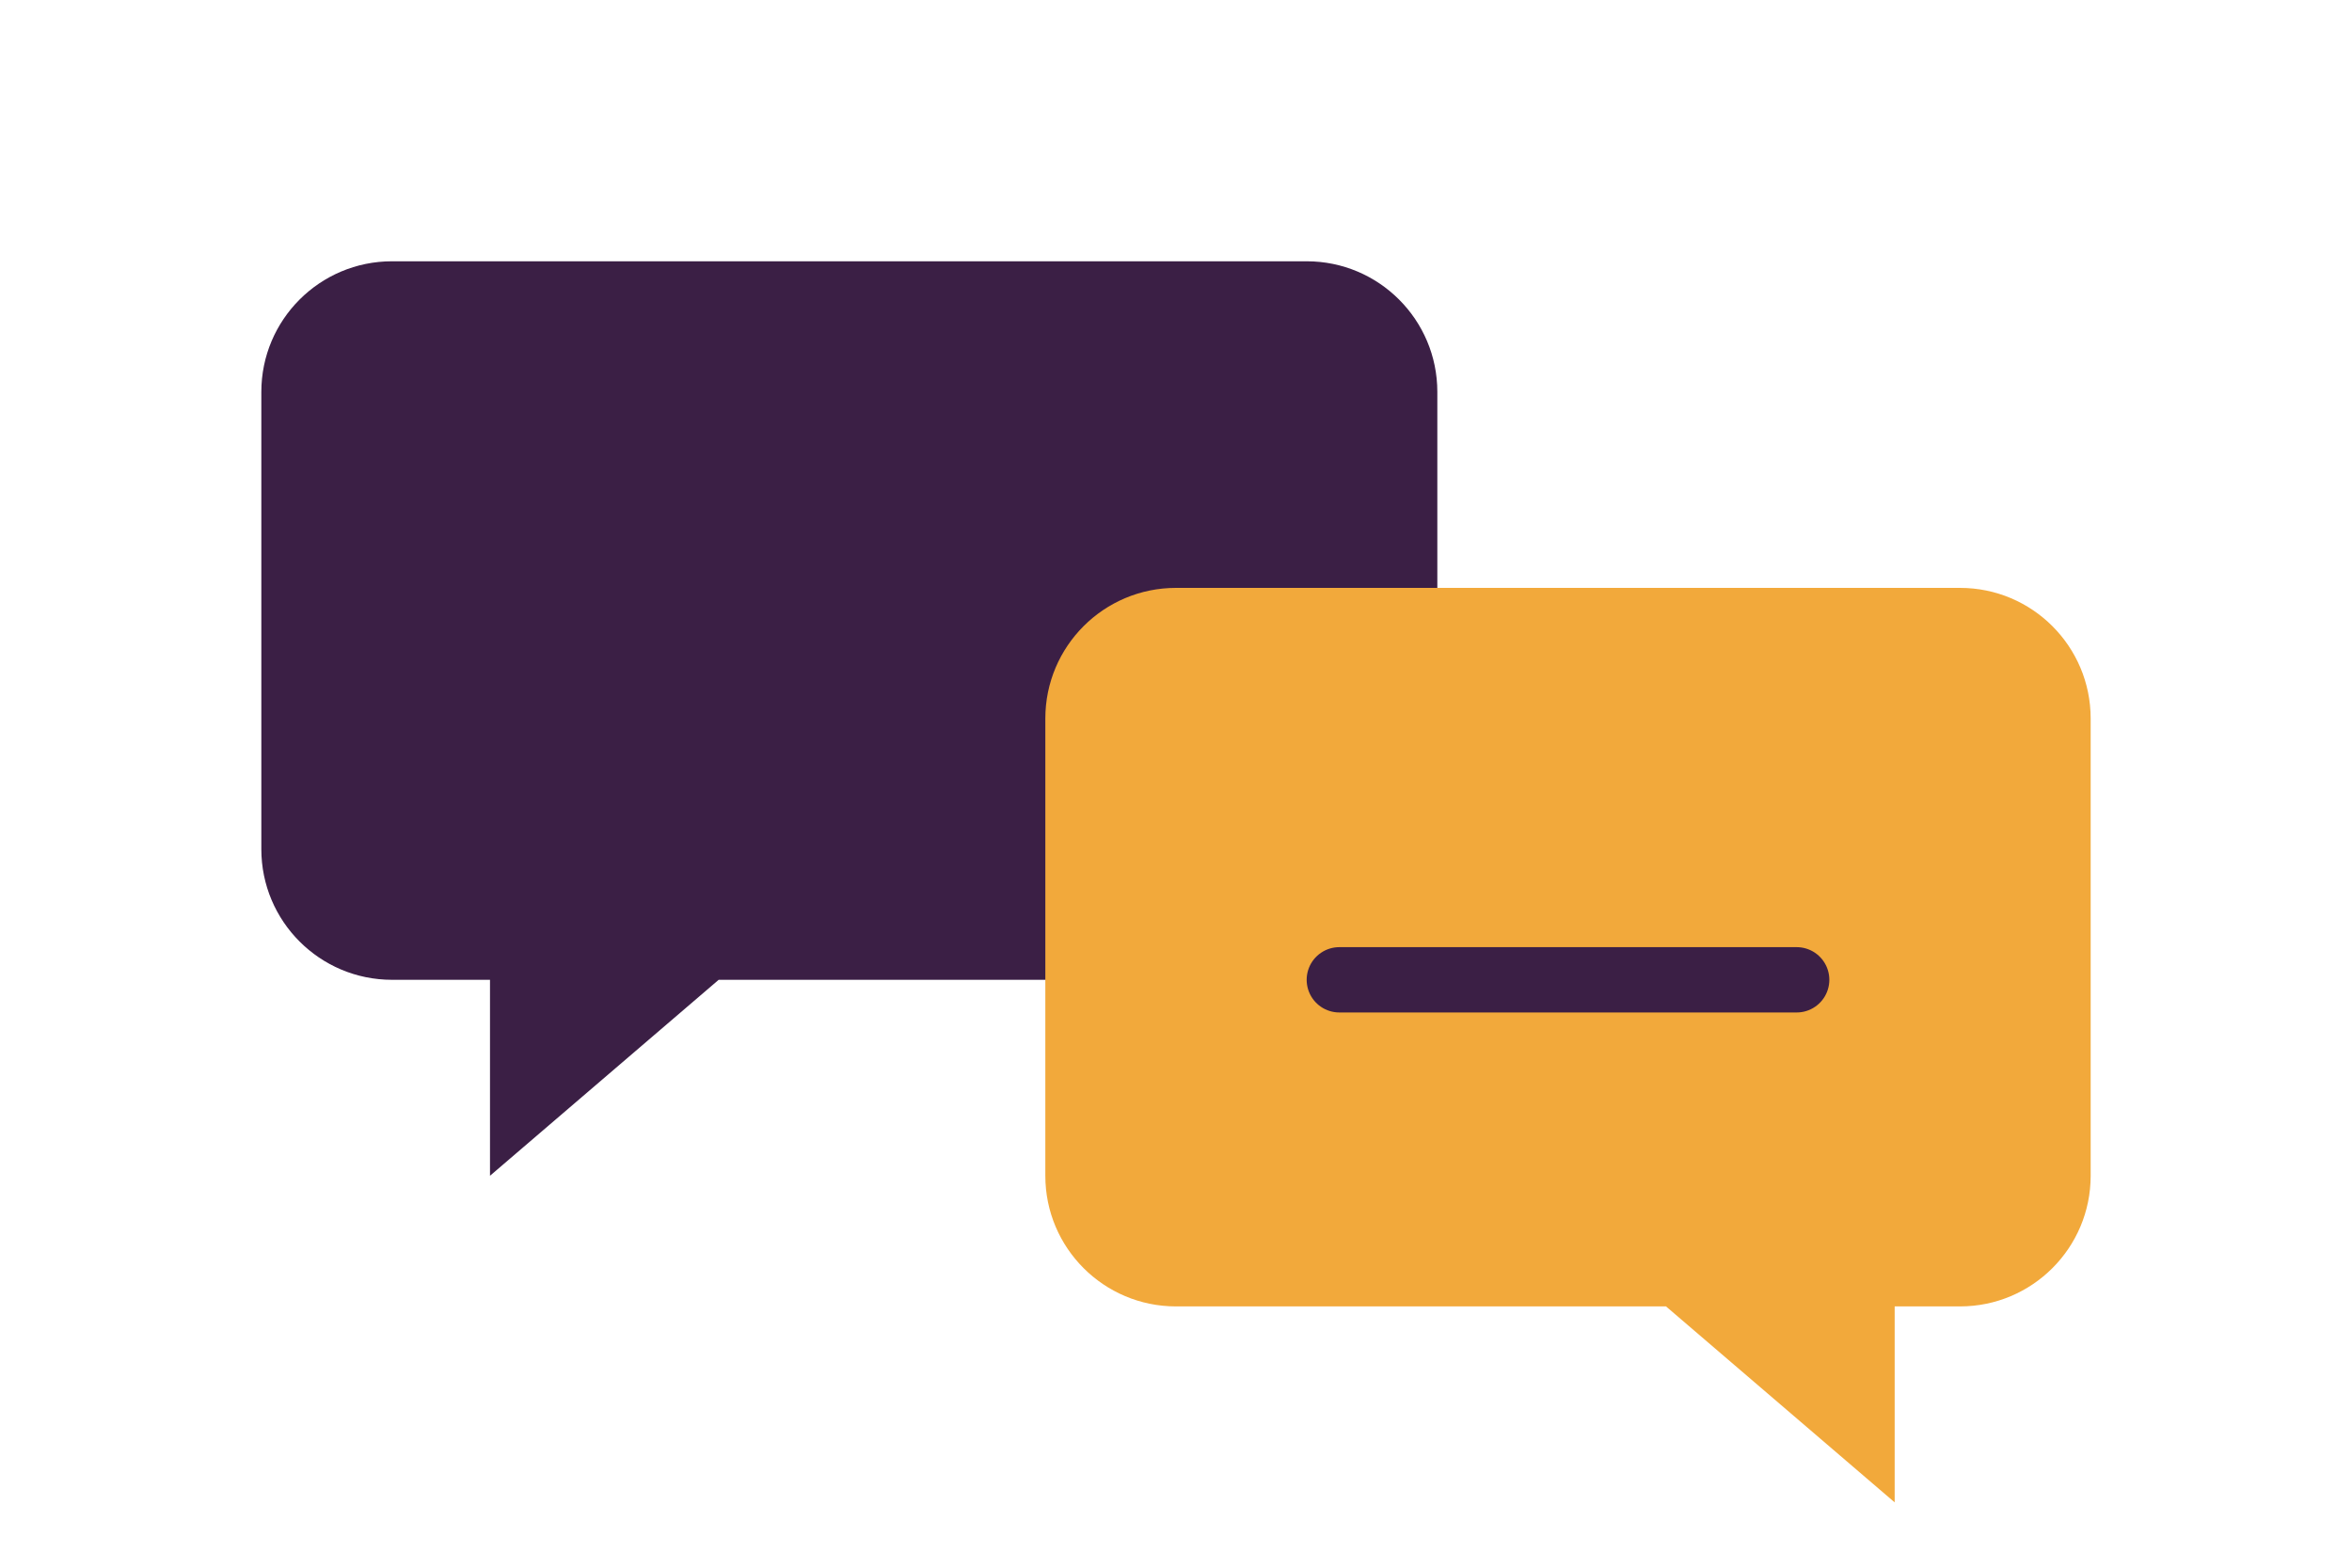
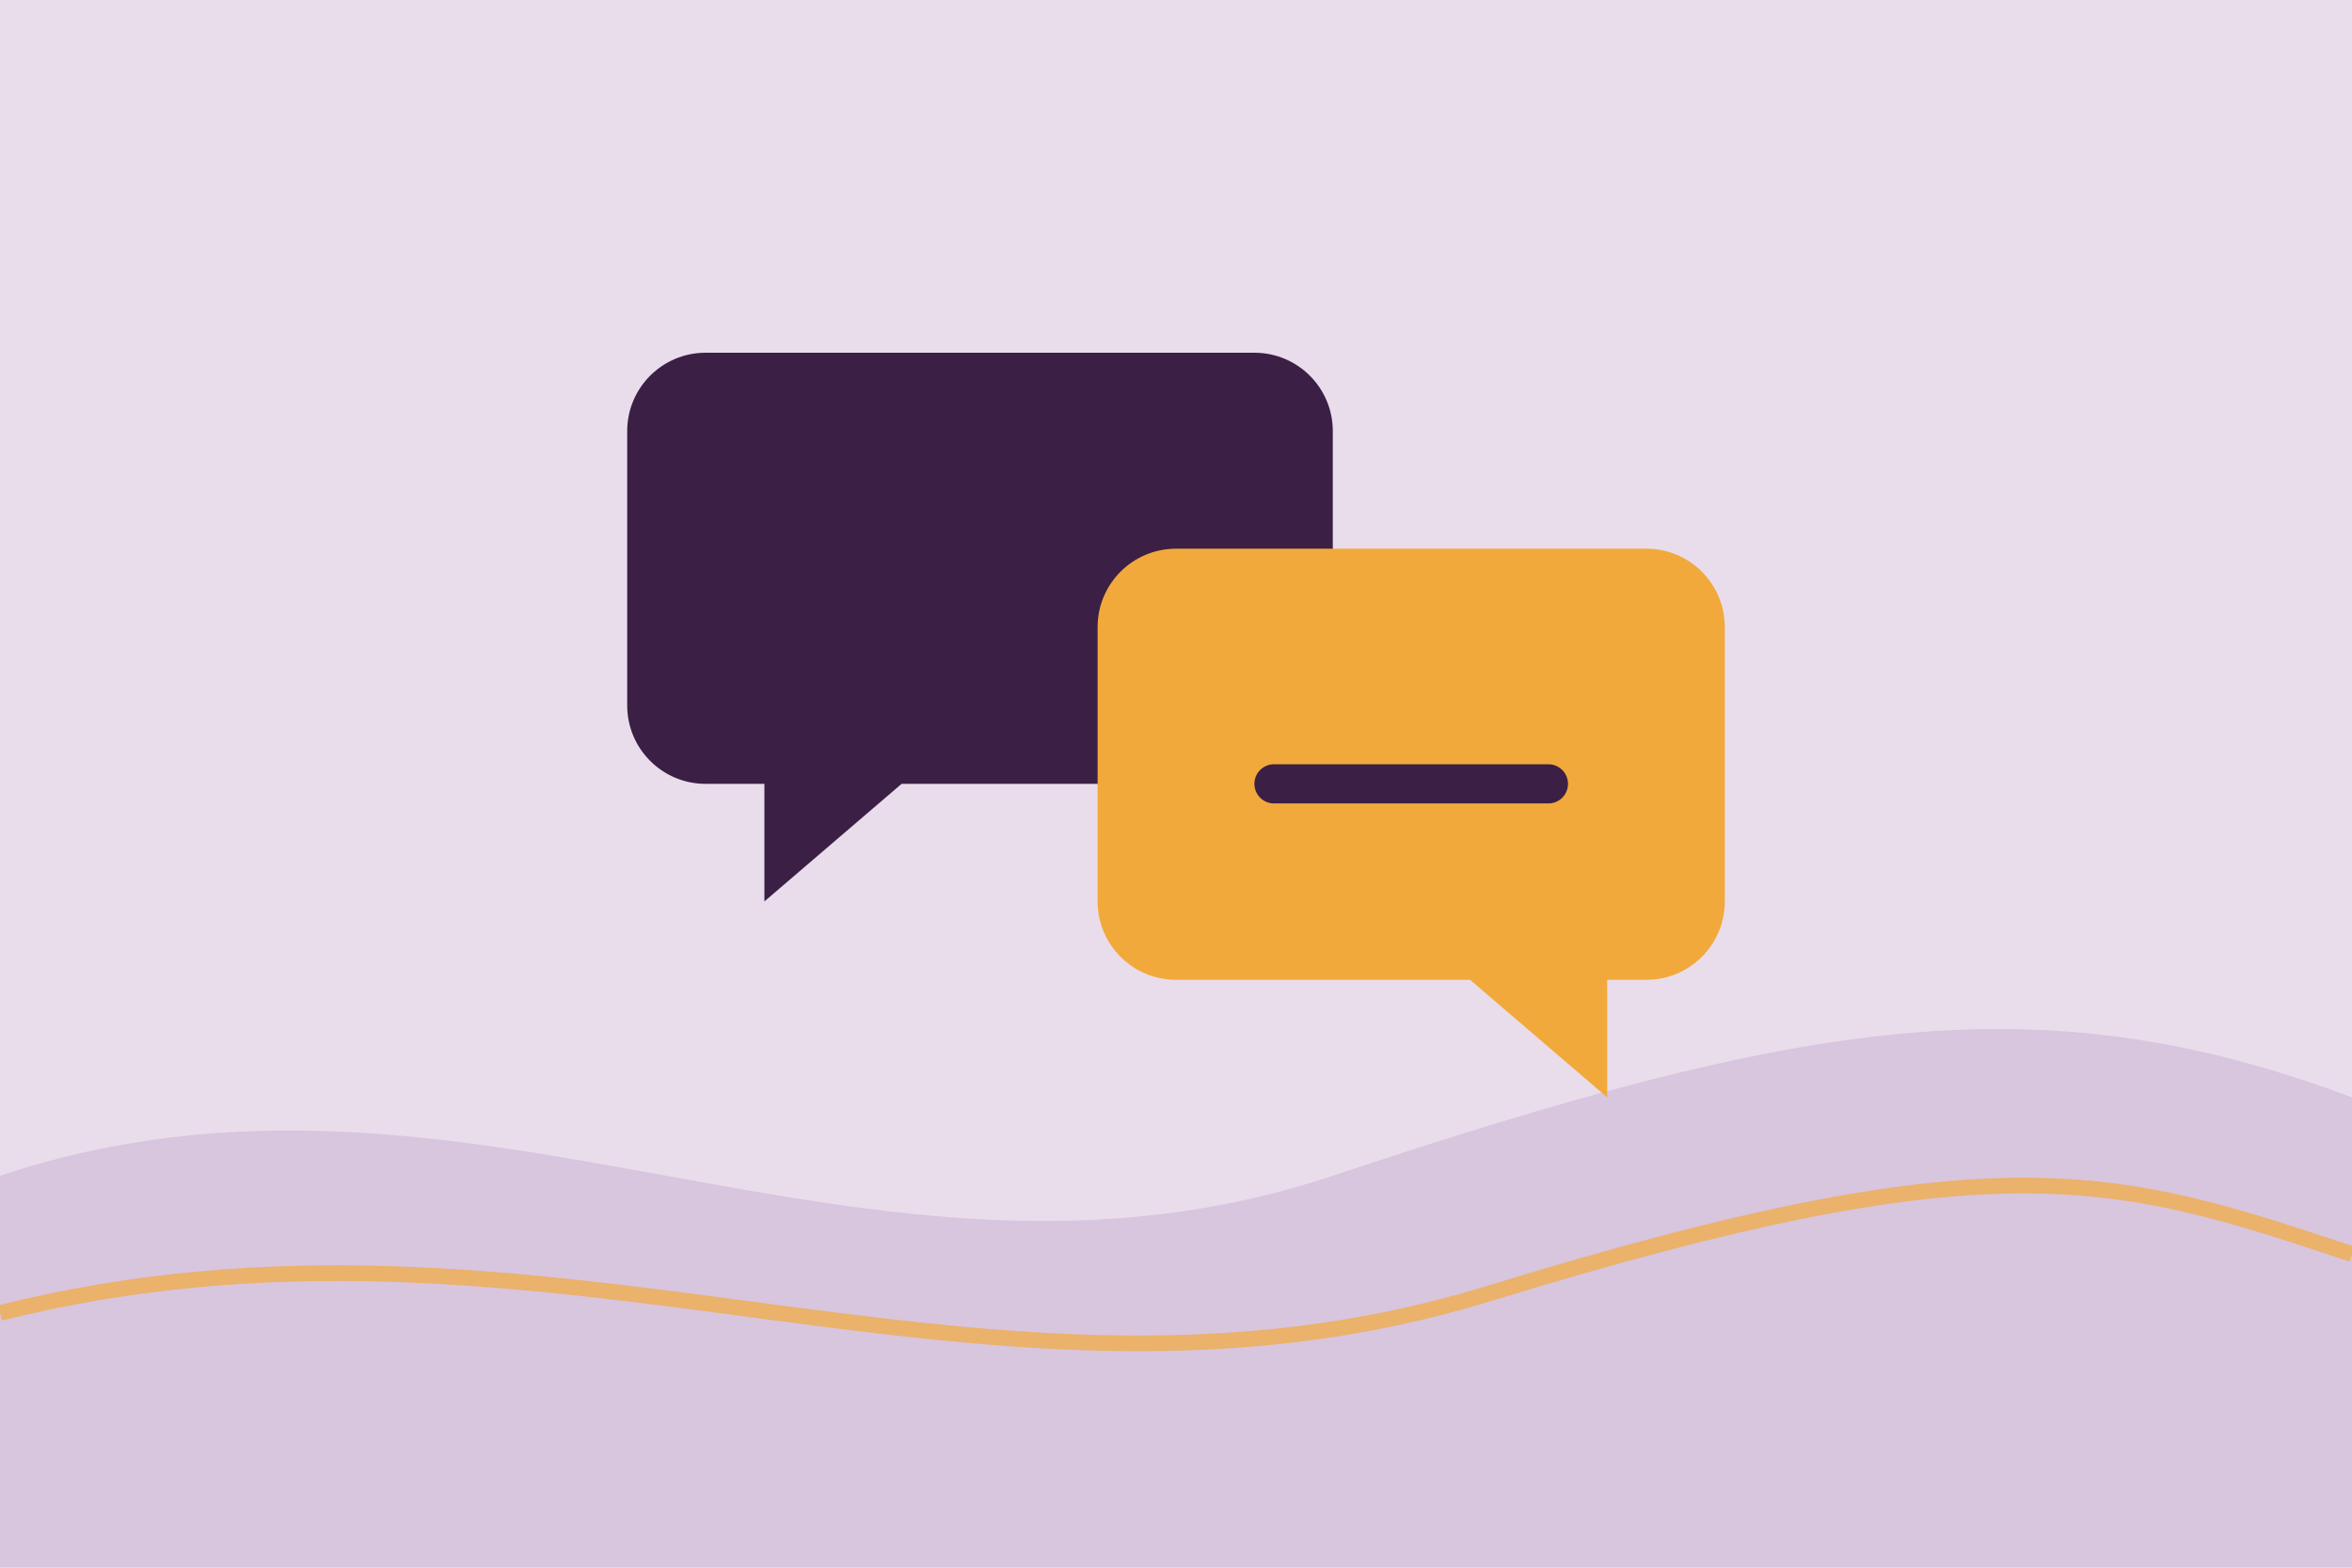
- <svg xmlns="http://www.w3.org/2000/svg" viewBox="120 50 360 240" role="img">
+ <svg xmlns="http://www.w3.org/2000/svg" viewBox="0 0 600 400" role="img">
+   <rect width="600" height="400" fill="#E9DDEB" />
+   <path d="M0 300 C120 260 220 340 340 300 S520 250 600 280 V400 H0Z" fill="#8A5A9E" opacity=".18" />
+   <path d="M0 335 C140 300 250 370 380 330 S540 300 600 320" fill="none" stroke="#F2A93B" stroke-width="4" opacity=".7" />
  <path d="M180 90h140a20 20 0 0 1 20 20v70a20 20 0 0 1 -20 20h-90l-35 30v-30h-15a20 20 0 0 1 -20 -20v-70a20 20 0 0 1 20 -20z" fill="#3B1F45" />
  <path d="M420 140h-120a20 20 0 0 0 -20 20v70a20 20 0 0 0 20 20h75l35 30v-30h10a20 20 0 0 0 20 -20v-70a20 20 0 0 0 -20 -20z" fill="#F2A93B" />
  <path d="M325 200h70" stroke="#3B1F45" stroke-width="10" stroke-linecap="round" />
</svg>
